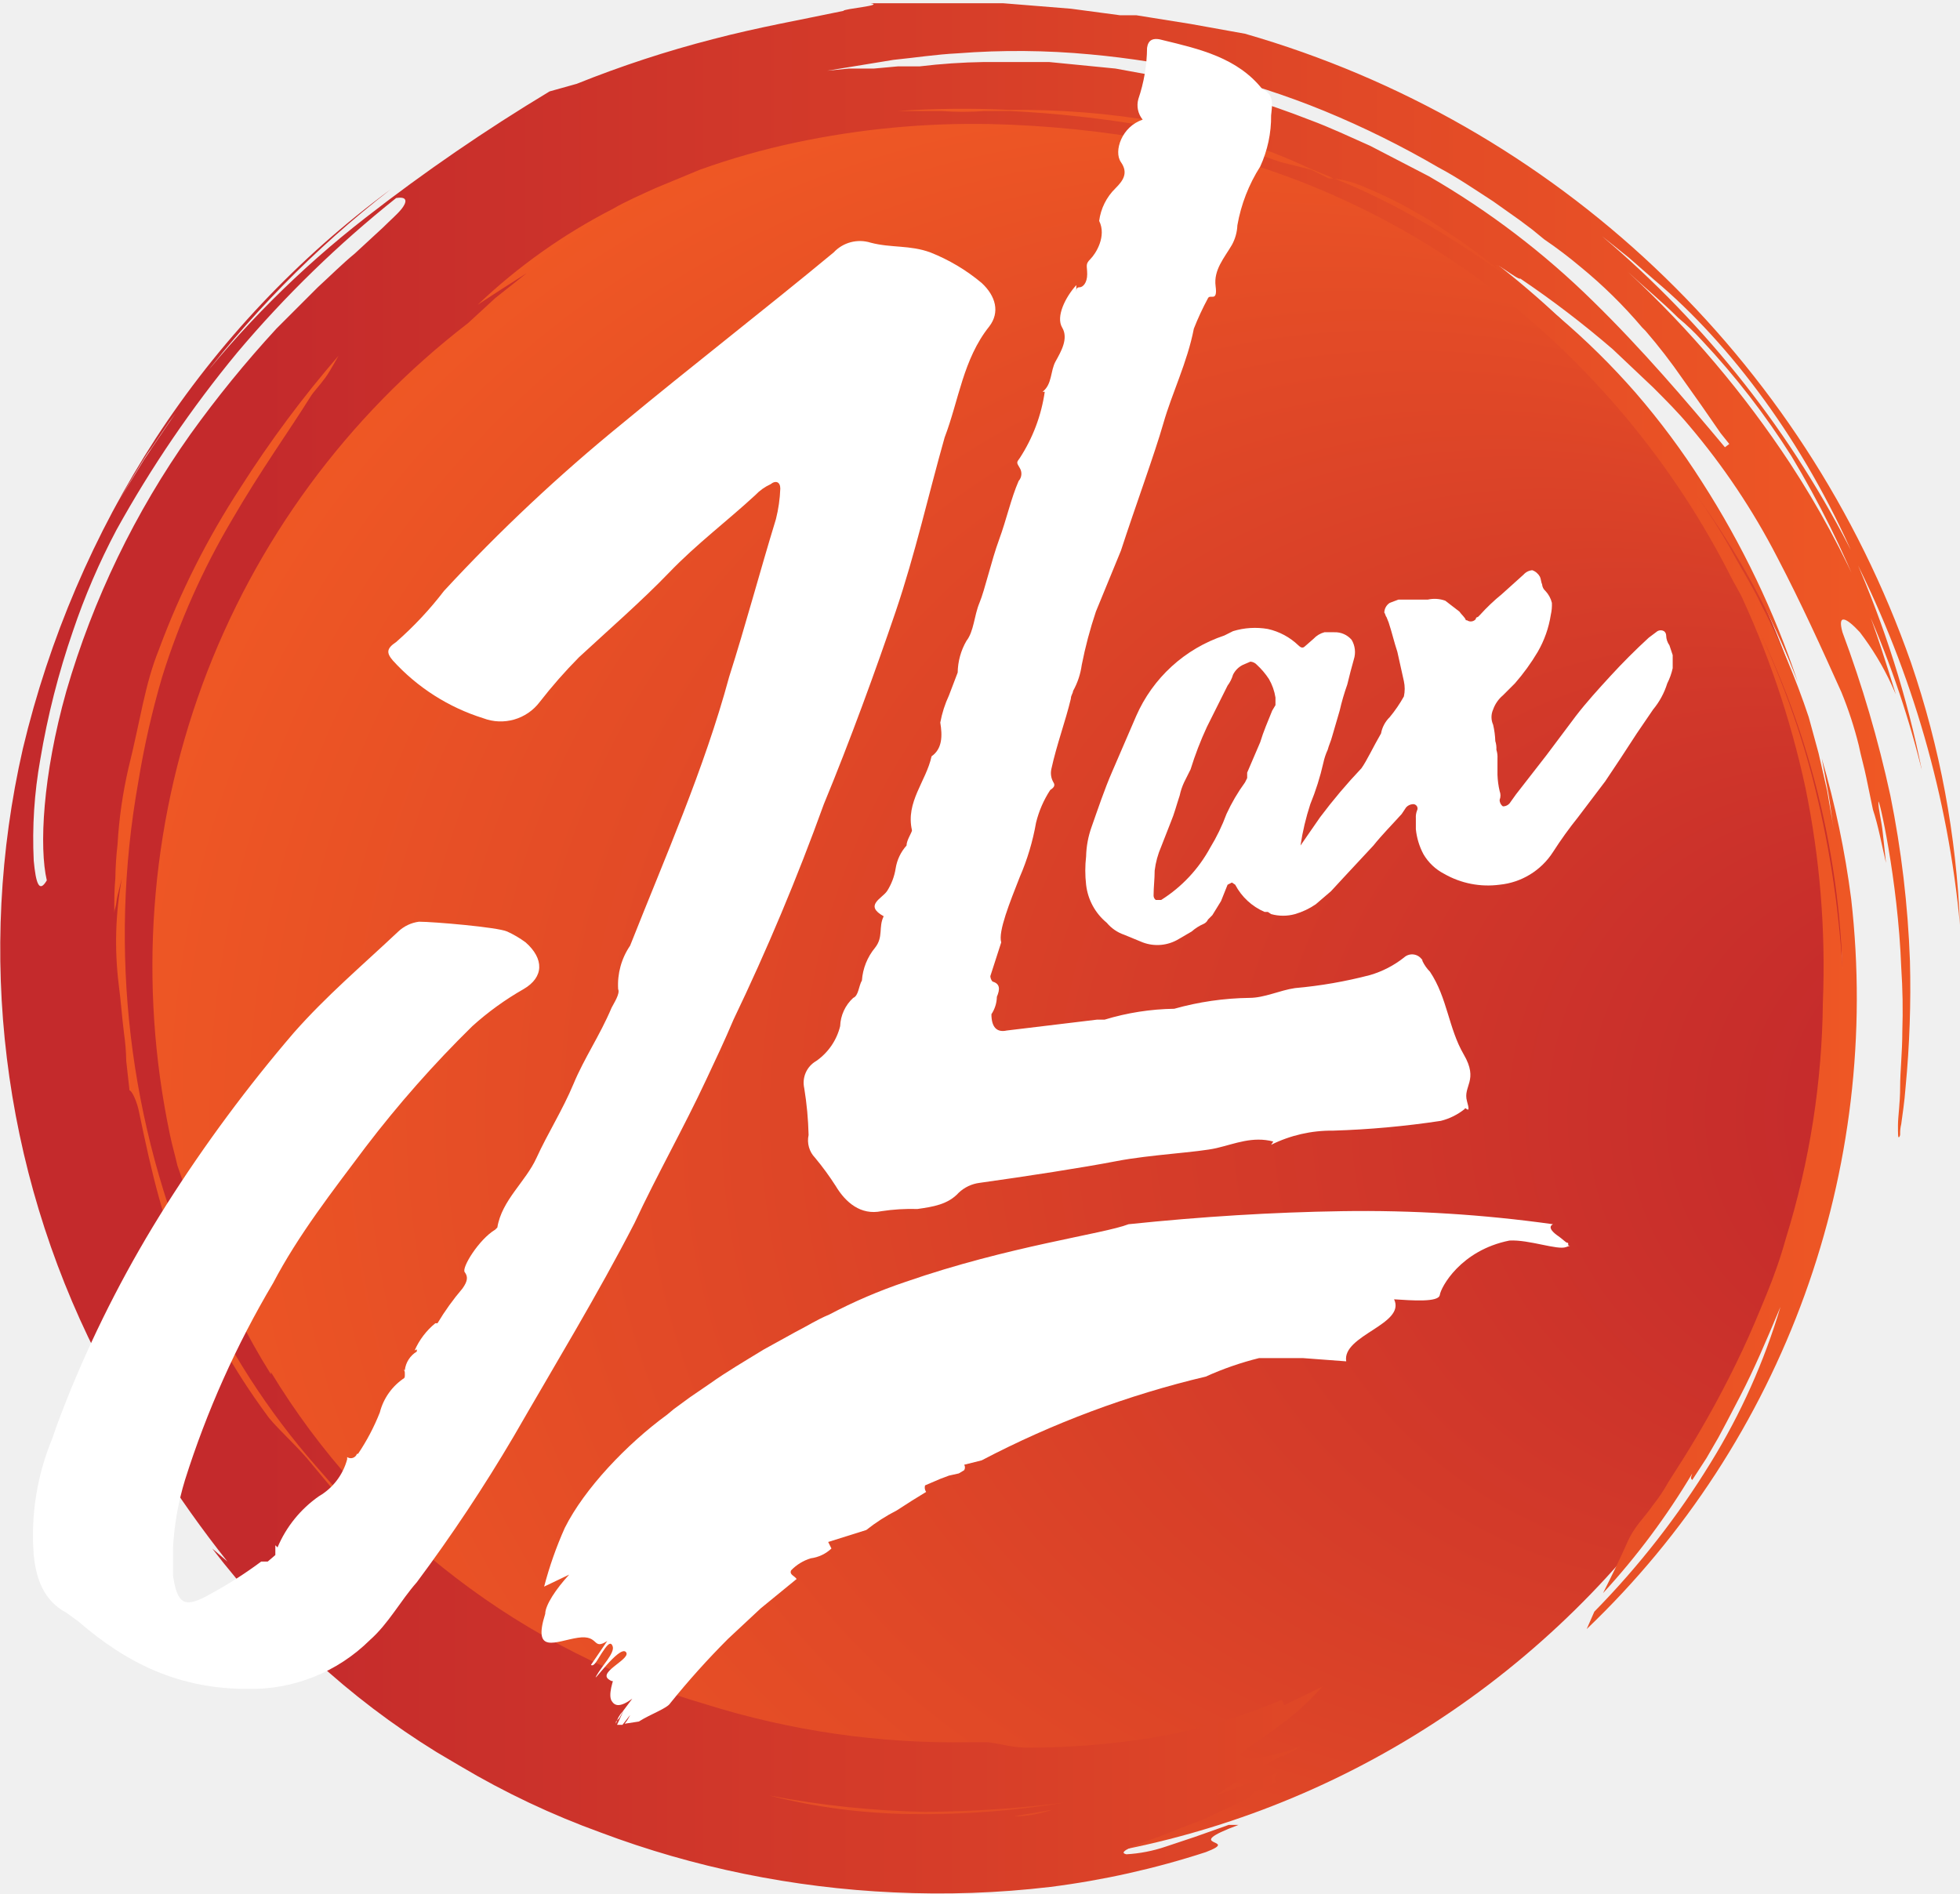
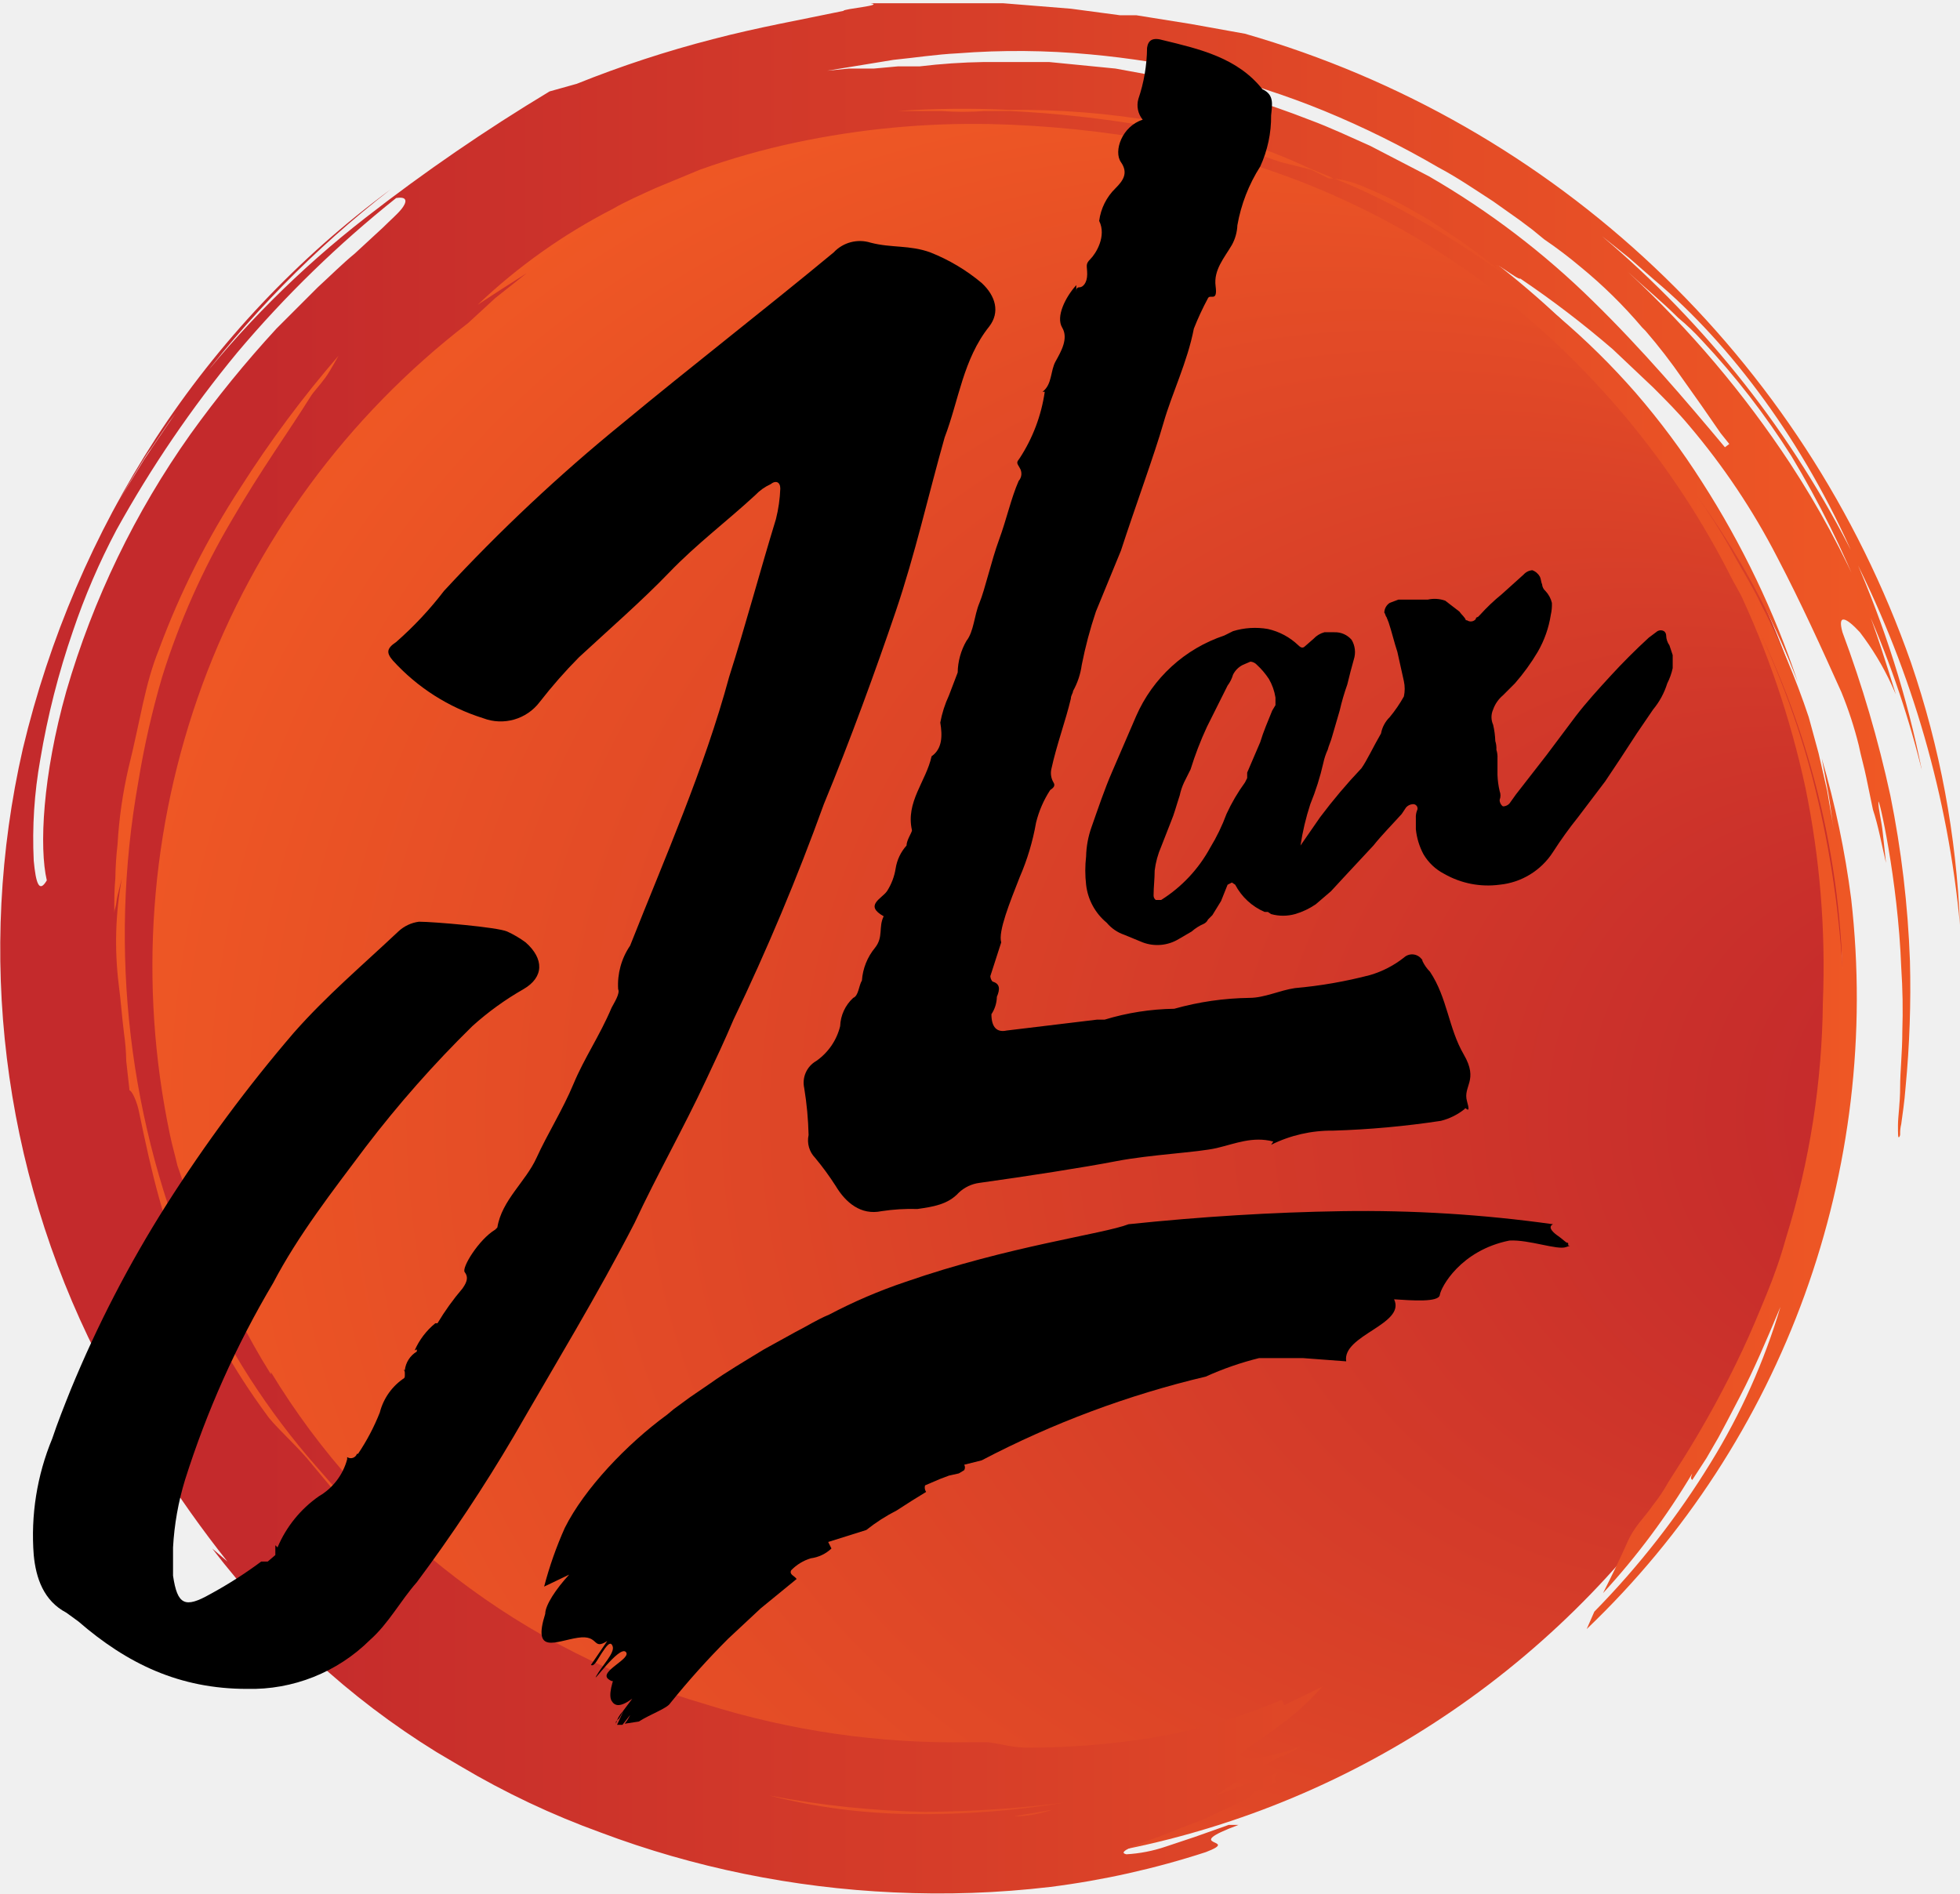
<svg xmlns="http://www.w3.org/2000/svg" xmlns:xlink="http://www.w3.org/1999/xlink" viewBox="0 0 180.1 174">
  <defs>
    <style>.c{fill:#fff}</style>
    <radialGradient id="a1" cx="102.24" cy="74.93" fx="201.503" fy="74.928" r="100.27" gradientTransform="matrix(1 0 0 -1 0 180)" gradientUnits="userSpaceOnUse">
      <stop offset=".13" stop-color="#c42a2c" />
      <stop offset="1" stop-color="#f15a24" />
    </radialGradient>
    <linearGradient id="b1" x1="2.99" y1="90.4" x2="183.05" y2="90.4" gradientTransform="matrix(1 0 0 -1 0 180)" xlink:href="#a1" />
  </defs>
  <path d="M139.4 157.4A82.3 82.3 0 1 1 155.1 42a82.4 82.4 0 0 1-15.7 115.4z" transform="translate(-2.6 -2.6)" fill="url(#a1)" />
  <path d="M171.9 91.6a77.9 77.9 0 0 0-10.1-35.7 77.4 77.4 0 0 0-22.7-27.2 72.2 72.2 0 0 0-29.9-13.1A98.7 98.7 0 0 0 93.6 14a78.6 78.6 0 0 0-17.9 1.7 67.8 67.8 0 0 0-8.8 2.5l-4.1 1.7c-1.3.6-2.7 1.2-3.9 1.9a53.3 53.3 0 0 0-12.4 8.8l2.3-1.5 2.2-1.4-2.9 2.3-2.5 2.3a74.3 74.3 0 0 0-24.4 33.2 75.2 75.2 0 0 0-3 41.3c.2 1 .5 2 .7 2.9l.9 2.6c.3.9.7 1.7 1 2.6s.3.9.5 1.4l.6 1.4a65.1 65.1 0 0 0 5.6 11.2v-.2a68.3 68.3 0 0 0 17 18.9 69.7 69.7 0 0 0 22.9 11.6 76.3 76.3 0 0 0 24.2 3.5h1.8l1.2.2a11.7 11.7 0 0 0 2.2.3 71.8 71.8 0 0 0 11.6-.9 53 53 0 0 0 12-3.5l.2.5 3.5-1.7a25.3 25.3 0 0 1-3.3 3.1l-1.9 1.4-1.6 1.1c-.8.6-1.2 1.1-.5 1.1a18.2 18.2 0 0 0 5.5-1.3l-1.8 1h-.2a52.2 52.2 0 0 0-6 3.6l5.7-2.1c-.3.4-.4.7-.1.8l-.4.3-1.6.6-.5.6-4 1.9-4.1 1.6c-2.5.9-4.1 1.5-3.2 1.7a13.6 13.6 0 0 0 3.6-.7l2.7-.9 3.1-1.1h.9c-5.6 2.1.4 1.2-3 2.5a77.6 77.6 0 0 1-14.3 3.2 87.5 87.5 0 0 1-14.4.5 88.4 88.4 0 0 1-13.7-1.7 86.5 86.5 0 0 1-13.2-3.8 75.6 75.6 0 0 1-12.9-6.1l-2.2-1.3a73.3 73.3 0 0 1-11.2-8.5 75.8 75.8 0 0 1-9.4-10.2l1.4 1.2a104.8 104.8 0 0 1-12-19 82.7 82.7 0 0 1-6.8-55.7 91.4 91.4 0 0 1 12.2-28.5A88.5 88.5 0 0 1 38.5 20 97.5 97.5 0 0 0 20 38.9l-1.8 2.4-1.7 2.5c-.6.8-1.1 1.7-1.6 2.5l-1.5 2.5 1.6-2.6.8-1.3.8-1.2 1.7-2.5 1.7-2.4a92 92 0 0 1 16.2-16.2A171.7 171.7 0 0 1 53.1 11l2.5-.7a101.3 101.3 0 0 1 12.5-4.1c4.2-1.1 8.2-1.8 12-2.6 0-.2 3.8-.5 2.5-.7h12.2l6.2.5 3 .4 1.5.2h1.5l2.5.4 2.5.4 5 .9a91.7 91.7 0 0 1 61.2 57.8 84.9 84.9 0 0 1 4.5 24.1 94.4 94.4 0 0 0-9.7-33.7c-4.6-10.6-11.4-19.7-18.3-25.5l-2.4-2.1-2.5-2A93.4 93.4 0 0 1 173 53.8a95.1 95.1 0 0 1 6.2 19.6c0-.1-.1-.3-.1-.4a91.2 91.2 0 0 0-5.3-15.2 91.5 91.5 0 0 0-6.6-13.3 70.6 70.6 0 0 0-8.2-10.6 21.3 21.3 0 0 0-2.2-2.1c-1.5-1.5-3.1-2.8-4.6-4.2a95.9 95.9 0 0 1 14.9 17.6 84.9 84.9 0 0 1 6.8 12.6c1.1 2.8 2 5.7 2.9 8.6l-.4-.9a25.5 25.5 0 0 0-2.9-4.8c-1.2-1.3-2.1-1.8-1.6 0a109.5 109.5 0 0 1 4.4 15 93.6 93.6 0 0 1 1.8 15.2 95.2 95.2 0 0 1-.4 11.6c-.1 1.4-.3 2.6-.4 3.4a3.4 3.4 0 0 0-.1.9.4.4 0 0 1-.1.3c-.1.1-.1-.3-.1-1.1s.2-2 .2-3.5.2-3.2.2-5.1a58.6 58.6 0 0 0-.1-5.9c-.3-8.1-2.1-15.9-2.1-15.2s.3 1.8.4 2.8l.3 2.8c-.4-1.7-.7-3.4-1.2-4.9l-.6-2.9c-.2-1-.5-2-.7-3a35.3 35.3 0 0 0-1.6-4.9c-1.8-4-3.7-8.2-5.9-12.4a63.9 63.9 0 0 0-8.1-12.1c-1-1.2-2.1-2.3-3.3-3.5l-3.7-3.5a90.8 90.8 0 0 0-8.5-6.5c-.1.1-.8-.4-1.4-.8s-1.1-.7-.8-.2c-1.3-1-2.7-2.1-4.1-3l-2.1-1.4-2.1-1.2a41.1 41.1 0 0 0-3.8-1.8 9.8 9.8 0 0 0-2.9-.8l-.4-.2-1.7-.7a52.3 52.3 0 0 0-13.9-4.3 75.3 75.3 0 0 0-13.7-1.1 88.7 88.7 0 0 0-10.3.1h4a26.6 26.6 0 0 0 4 0h2.3a105 105 0 0 1 12.7 1.4 88.1 88.1 0 0 1 12.2 3.3l2.8.7 1.6.8h.5c7.6 3 15.2 8.2 20.6 12.7a67 67 0 0 1 7.1 7 69.7 69.7 0 0 1 6.1 8.2 81.8 81.8 0 0 1 8.8 18.4 73.9 73.9 0 0 0-9.4-17.3 52.9 52.9 0 0 1 3.2 5c.9 1.7 2 3.4 2.8 5.1a72 72 0 0 1 4.4 10.4l.9 3.3.8 3.5.6 3.5c-.2-1.1-.3-2.2-.5-3.3l-.6-3.2a84.6 84.6 0 0 1 2.7 12.9 80.2 80.2 0 0 1-24.3 67.1l.7-1.6a76.8 76.8 0 0 0 10.7-13.7 59.5 59.5 0 0 0 6.4-14.3c-1.3 3.1-2.4 5.7-3.7 8.2s-1.3 2.5-2 3.8l-1.1 1.9-1.3 2c-.1-.1-.2-.1 0-.6a66.7 66.7 0 0 1-8.2 11c.7-1.4 1.5-3 2.2-4.6s1.5-2.2 2.4-3.5a15.3 15.3 0 0 0 1.4-2.1l1.4-2.2a94.9 94.9 0 0 0 5.4-9.9c.8-1.7 1.5-3.4 2.2-5.1s1.3-3.4 1.8-5.2a75.7 75.7 0 0 0 3.4-21.7 81.5 81.5 0 0 0-1.6-19.7 84.1 84.1 0 0 0-6.3-18.5 79.8 79.8 0 0 1 6.9 17.4 92.7 92.7 0 0 1 2.8 17.7zm-72.6 77.3l-1.7.3-1.8.3h.5a11.1 11.1 0 0 0 3-.6zm-26-1.3a55.2 55.2 0 0 0 12.9 1.7 79.4 79.4 0 0 0 14.5-1.1h.1a108.1 108.1 0 0 1-13.2.9 84.5 84.5 0 0 1-14.3-1.5zm-25.8-15.1zM33.7 35.3a102.9 102.9 0 0 0-9 12.1 74.3 74.3 0 0 0-7.5 14.9c-1.3 3.2-1.7 6.5-2.8 10.9a41.9 41.9 0 0 0-1 7 30.3 30.3 0 0 0-.2 3.1c-.1 1-.1 2.1-.1 3.2a1.8 1.8 0 0 1 .1-.5c.1-.3.1-.7.2-1.1l.4-1.6a32.2 32.2 0 0 0-.3 9.7c.2 1.5.3 3 .5 4.6a19.5 19.5 0 0 1 .2 2.5l.3 2.7c.2 0 .7 1 .9 2.1 1.1 5.3 2.3 10.6 4.3 14.5a60.8 60.8 0 0 0 7.4 13.2c.6.9 2.3 2.4 3.7 4l2.5 3 2.7 2.9c0-.1-.1-.2-.1-.3l-2.1-2.4-2.1-2.4a68.4 68.4 0 0 1-11-17.1 79.7 79.7 0 0 1-5.4-45.8 80.1 80.1 0 0 1 2.2-9.7 68.2 68.2 0 0 1 6.4-14.4c2.6-4.5 5.4-8.4 7.2-11.3.3-.5.9-1.1 1.4-1.8s.9-1.5 1.2-2zM39 20.8A102.9 102.9 0 0 0 24.4 35a107 107 0 0 0-11.1 16.3 62.5 62.5 0 0 0-4 9.3 73 73 0 0 0-3 11.8 41.3 41.3 0 0 0-.6 9.3c.2 2.1.5 3 1.2 1.8-.7-3-.4-9.6 1.8-17.4a78.9 78.9 0 0 1 11.4-23.6 103.2 103.2 0 0 1 7.9-9.7l3.8-3.8c1.2-1.1 2.3-2.2 3.4-3.1l2.6-2.4c.7-.7 1.3-1.2 1.7-1.7s.7-1.2-.5-1zm100.5-4.5a125 125 0 0 0-15.1-7.5 106.1 106.1 0 0 1 15.1 7.5zM87.1 8.7a56.5 56.5 0 0 1 5.9-.4h6l6.1.6 6 1.1a80.4 80.4 0 0 1 11.8 3.6c1.9.7 3.8 1.6 5.6 2.4l5.4 2.8A74.9 74.9 0 0 1 149 30.3c4.5 4.4 8.5 9.1 12.1 13.4l.4-.3-.4-.5-.4-.5-1.8-2.6-1.7-2.4a51.2 51.2 0 0 0-3.4-4.4l.5.5-.8-.8a43.4 43.4 0 0 0-5.7-5.6 40.8 40.8 0 0 0-3.3-2.5l-1.1-.9-1.2-.9-2.4-1.7c-1.7-1.1-3.3-2.2-5-3.1a85.3 85.3 0 0 0-10.5-5.2 75.4 75.4 0 0 0-10.8-3.5 81.9 81.9 0 0 0-10.7-1.7 71.3 71.3 0 0 0-12.2-.1c-2 .1-3.9.4-5.9.6l-6.1 1 2-.2h2.3l2.2-.2z" transform="translate(-2.6 -2.6)" fill="url(#b1)" />
-   <path class="c" d="M38.1 124.1a6.7 6.7 0 0 1 1.9-2.5h.2a23.5 23.5 0 0 1 2.3-3.2c.5-.7.5-1.1.2-1.5s1.3-3 2.8-3.9l.2-.2c.4-2.5 2.6-4.2 3.6-6.4s2.4-4.4 3.4-6.8 2.4-4.4 3.5-7c.2-.4.8-1.3.6-1.7a6.4 6.4 0 0 1 1.1-4c3.2-8.1 6.8-16.2 9.1-24.7 1.5-4.7 2.8-9.6 4.3-14.5a13.5 13.5 0 0 0 .4-2.8c0-.6-.4-.8-.9-.4a4.5 4.5 0 0 0-1.4 1c-2.6 2.4-5.4 4.5-7.9 7.1s-5.6 5.3-8.3 7.8a45.9 45.9 0 0 0-3.6 4.1 4.5 4.5 0 0 1-5.2 1.5 18.8 18.8 0 0 1-8.3-5.3c-.6-.7-.6-1.1.3-1.7a32.7 32.7 0 0 0 4.4-4.7 159 159 0 0 1 16.4-15.4c6.4-5.3 13-10.4 19.4-15.7a3.3 3.3 0 0 1 3.4-.9c1.9.5 3.6.2 5.5.9a17.2 17.2 0 0 1 4.7 2.8c1.3 1.2 1.7 2.7.7 4-2.4 3-2.8 6.8-4.1 10.2-1.5 5.3-2.7 10.7-4.5 16s-4.2 11.9-6.6 17.7a212.7 212.7 0 0 1-8.3 19.8c-.8 1.9-1.7 3.8-2.5 5.5-2.1 4.5-4.5 8.7-6.6 13.2-3.4 6.6-7.3 13-11.1 19.6a148.2 148.2 0 0 1-8.9 13.4c-1.5 1.7-2.6 3.8-4.3 5.3a15.5 15.5 0 0 1-11.3 4.5c-6.2 0-11-2.3-15.5-6.2l-1.1-.8c-2.1-1.1-2.8-3.2-3-5.3a23.2 23.2 0 0 1 1.7-10.7c.5-1.5 1.1-3 1.7-4.5a109.5 109.5 0 0 1 8.8-17A137.2 137.2 0 0 1 27 94.9c3-3.4 6.2-6.1 9.6-9.3a3.4 3.4 0 0 1 1.9-.9c1.3 0 7.2.5 8.1.9a9.5 9.5 0 0 1 1.7 1c1.7 1.5 1.7 3.2-.2 4.3a26.9 26.9 0 0 0-4.7 3.4 103.7 103.7 0 0 0-9.8 11.1c-3 4-6.2 8.1-8.5 12.5A86.4 86.4 0 0 0 17 136a26 26 0 0 0-1.1 6.2v2.6c.4 2.7 1.1 3 3.4 1.7a39.2 39.2 0 0 0 4.7-3h.6l.7-.6v-.9l.2.2a10.9 10.9 0 0 1 3.8-4.7 5.6 5.6 0 0 0 2.6-3.4v-.2a.6.6 0 0 0 .9-.3h.1a19.8 19.8 0 0 0 2-3.8 5.4 5.4 0 0 1 2.3-3.2H37c.2 0 .2 0 .2-.3s0-.4-.2-.4h.2a2.3 2.3 0 0 1 1.1-1.7v-.2zM91 89.7a.8.8 0 0 0 .2.5c.7.2.7.7.4 1.4a3 3 0 0 1-.5 1.6c0 1.2.5 1.7 1.4 1.5l8.3-1h.7a23.1 23.1 0 0 1 6.4-1 26.8 26.8 0 0 1 6.9-1c1.4 0 2.8-.7 4.2-.9a41.6 41.6 0 0 0 6.9-1.2A9.2 9.2 0 0 0 129 88a1.1 1.1 0 0 1 1.6.1c.1.1.1.1.1.2a3.6 3.6 0 0 0 .7 1c1.6 2.4 1.7 5.2 3.1 7.6s-.1 2.9.3 4.3-.2.4-.2.7a5.7 5.7 0 0 1-2.2 1.1 82.8 82.8 0 0 1-9.9.9 12.5 12.5 0 0 0-5.7 1.3l.2-.3c-1.9-.5-3.5.2-5.2.6s-6.1.6-9.2 1.2-8.3 1.4-12.6 2a3.4 3.4 0 0 0-1.9.9c-1 1.1-2.4 1.3-3.8 1.5a18.3 18.3 0 0 0-3.3.2c-1.9.4-3.3-.8-4.2-2.3a25.5 25.5 0 0 0-1.9-2.6 2.3 2.3 0 0 1-.6-2.1 31.3 31.3 0 0 0-.4-4.3 2.3 2.3 0 0 1 1.1-2.5 5.5 5.5 0 0 0 2.2-3.2 3.7 3.7 0 0 1 1.2-2.6c.5-.2.5-1.1.8-1.6a5.3 5.3 0 0 1 1.2-3c.8-1 .3-1.9.8-2.9-1.8-1-.2-1.6.3-2.3a5.4 5.4 0 0 0 .8-2.1 4.1 4.1 0 0 1 1-2.1c0-.5.5-1.2.5-1.4-.6-2.6 1.3-4.5 1.8-6.8 1-.7 1-1.9.8-3.1a10.4 10.4 0 0 1 .8-2.5l.8-2.1a6 6 0 0 1 .8-2.9c.7-.9.7-2.3 1.2-3.5s1.1-3.9 1.8-5.8 1.1-3.8 1.8-5.4a1 1 0 0 0 .1-1.2c-.3-.5-.3-.5 0-.9A15.1 15.1 0 0 0 96 36h-.2c.9-.7.7-1.9 1.2-2.8s1.2-2.1.6-3.1.3-2.8 1.3-3.9v.7c0-.3 0-.5.3-.5s.7-.4.7-1.2-.2-.9.3-1.4 1.5-2.1.8-3.5a5.1 5.1 0 0 1 1.5-3c.7-.7 1.2-1.4.5-2.4s.1-3.3 2-3.9a2.1 2.1 0 0 1-.4-1.9 15 15 0 0 0 .8-4.7c.1-.7.5-1 1.5-.7 3.3.8 6.8 1.6 9.1 4.5 1.1.5.9 1.4.8 2.4a11 11 0 0 1-1 4.7 14.8 14.8 0 0 0-2.1 5.4 4.1 4.1 0 0 1-.5 1.8c-.7 1.2-1.7 2.3-1.5 3.8s-.5.7-.7 1.1a26.1 26.1 0 0 0-1.3 2.8c-.6 3.1-2 5.9-2.8 8.7s-2.6 7.7-3.9 11.7l-2.3 5.6a39.2 39.2 0 0 0-1.3 4.9 6.8 6.8 0 0 1-.8 2.4c0 .2-.2.4-.2.7-.5 2.1-1.3 4.2-1.8 6.5a1.7 1.7 0 0 0 .2 1.2c.2.3 0 .5-.3.7a9.7 9.7 0 0 0-1.3 3 22.1 22.1 0 0 1-1.5 5c-.9 2.3-2 5-1.7 6m2.2-41.4z" />
-   <path class="c" d="M153.7 60.2l-.3-.9a1.6 1.6 0 0 1-.3-.9.5.5 0 0 0-.2-.4.6.6 0 0 0-.6 0l-.8.6c-1.2 1.1-2.4 2.3-3.5 3.5s-2.2 2.4-3.2 3.7l-2.7 3.6-2.8 3.6-.5.7a.8.8 0 0 1-.7.4.7.7 0 0 1-.3-.6 1.1 1.1 0 0 0 0-.8 7.7 7.7 0 0 1-.2-1.5v-1.5a2.2 2.2 0 0 0-.1-.8 2.2 2.2 0 0 0-.1-.8 7.7 7.7 0 0 0-.2-1.5 1.7 1.7 0 0 1 0-1.4 3 3 0 0 1 .9-1.3l1.1-1.1a19.4 19.4 0 0 0 2.1-2.9 9.8 9.8 0 0 0 1.2-3.4 4.1 4.1 0 0 0 .1-1.1 2.4 2.4 0 0 0-.6-1.1.9.9 0 0 1-.3-.6c-.1-.2-.1-.5-.2-.7a1.3 1.3 0 0 0-.7-.6 1.2 1.2 0 0 0-.8.4l-2 1.8a18 18 0 0 0-2 1.9l-.2.2a.2.2 0 0 0-.2.2.6.6 0 0 1-.8.1h-.1c-.1-.3-.4-.5-.6-.8l-1.3-1a2.9 2.9 0 0 0-1.6-.1h-2.7l-.8.3a1.1 1.1 0 0 0-.5.9c.1.1.1.3.2.4l.2.5c.3.9.5 1.8.8 2.7l.6 2.7a3.3 3.3 0 0 1 0 1.4 12.7 12.7 0 0 1-1.3 1.9 2.8 2.8 0 0 0-.8 1.5c-.7 1.2-1.3 2.5-1.8 3.2a51.3 51.3 0 0 0-3.8 4.5l-1.8 2.6a23.4 23.4 0 0 1 .9-3.8 24 24 0 0 0 1.2-3.8 5.6 5.6 0 0 1 .4-1.2c.1-.4.3-.8.4-1.2l.7-2.4a21.7 21.7 0 0 1 .7-2.4l.3-1.2.3-1.1a2.2 2.2 0 0 0-.2-1.8 2 2 0 0 0-1.6-.7h-.9a2.1 2.1 0 0 0-1 .6l-.8.7c-.2.2-.4.1-.6-.1a5.9 5.9 0 0 0-2.8-1.5 6.9 6.9 0 0 0-3.2.2l-.4.2-.4.2a13.5 13.5 0 0 0-8.1 7.4l-2.2 5.1c-.7 1.6-1.3 3.4-1.9 5.1a8.6 8.6 0 0 0-.5 2.7 11.3 11.3 0 0 0 0 2.6 5.3 5.3 0 0 0 1.9 3.5 3.6 3.6 0 0 0 1.6 1.1l1.7.7a3.8 3.8 0 0 0 3.3-.3l1.2-.7a4.1 4.1 0 0 1 1.1-.7.8.8 0 0 0 .4-.4l.4-.4.8-1.3.6-1.5.4-.2.3.2a5.5 5.5 0 0 0 2.7 2.5h.3l.3.2a4.1 4.1 0 0 0 2.2 0 6.6 6.6 0 0 0 1.9-.9l1.4-1.2 1.2-1.3 2.7-2.9c.8-1 1.7-1.9 2.6-2.9l.4-.6a.9.9 0 0 1 .6-.3.4.4 0 0 1 .4.6 1.7 1.7 0 0 0-.1.7v1a6.2 6.2 0 0 0 .7 2.3 4.7 4.7 0 0 0 1.9 1.8 8.1 8.1 0 0 0 5.1 1 6.6 6.6 0 0 0 4.9-3 37.1 37.1 0 0 1 2.3-3.2l2.5-3.3 1.4-2.1 1.5-2.3 1.5-2.2a7 7 0 0 0 1.3-2.4 5.8 5.8 0 0 0 .5-1.4zm-37.9 8l-1.2 2.8v.5l-.2.4a16.9 16.9 0 0 0-1.7 2.9 17.7 17.7 0 0 1-1.5 3.1 13 13 0 0 1-4.5 4.8h-.5a.5.5 0 0 1-.2-.4c0-.8.1-1.5.1-2.3a7.9 7.9 0 0 1 .6-2.2l.9-2.3c.3-.7.5-1.5.8-2.4a5.6 5.6 0 0 1 .4-1.2l.6-1.2a31.2 31.2 0 0 1 1.5-3.9l1.9-3.8a3.1 3.1 0 0 0 .5-1 2 2 0 0 1 .9-.9l.7-.3a.9.9 0 0 1 .6.3 6.9 6.9 0 0 1 1.1 1.3 4.9 4.9 0 0 1 .6 1.7v.7l-.3.5c-.4 1-.8 1.9-1.1 2.9zM73.2 145.1c-.2-.3-.7-.4-.5-.8a4.2 4.2 0 0 1 1.8-1.1 3.4 3.4 0 0 0 1.9-.9l-.3-.6 3.5-1.1a16.7 16.7 0 0 1 2.8-1.8l1.4-.9 1.3-.8a.7.7 0 0 1-.1-.6l1.4-.6.8-.3.9-.2.5-.3a.5.5 0 0 0 0-.5l1.6-.4a88.1 88.1 0 0 1 20.6-7.7 28.4 28.4 0 0 1 4.9-1.7h4l4 .3c-.4-2.4 5.5-3.4 4.4-5.7 1.6.1 4.1.3 4.2-.4s1.9-4.1 6.4-5c1.8-.1 4.4.9 5.2.6s.2 0 .2-.2 0-.2-.1-.2-.5-.4-.8-.6-1.1-.8-.5-1.1a125.6 125.6 0 0 0-19.4-1.2c-6.4.1-12.9.5-19.6 1.2-2.3.9-11 2-20.5 5.3a47.6 47.6 0 0 0-7 3c-1.2.5-2.1 1.1-3.1 1.6l-2.9 1.6c-1.8 1.1-3.5 2.1-4.9 3.1l-1.9 1.3-1.5 1.1-.6.5c-3.7 2.7-7.6 6.8-9.4 10.4a34.6 34.6 0 0 0-1.9 5.4l2.3-1.1c-1.2 1.3-2.2 2.8-2.2 3.6-1.2 3.8 1 2.5 3 2.2s1.3 1.2 2.7.3l-1.5 2.2c.3.2.6-.5 1-1.1s.8-1.2 1-.6-1 1.8-1.5 2.7 2.1-2.8 2.7-2.2-2.5 1.8-1.6 2.5.7-.7.9-1.1c-.6 1.4-.9 2.6-.6 3.1s.8.6 1.9-.2l-.9 1.2a2.4 2.4 0 0 0-.6 1.1v-.2l.3-.3.4-.7-.6 1.3h.5l.7-.9a3.5 3.5 0 0 1-.5.8l1.3-.2c1.1-.7 2.6-1.2 2.9-1.7a74.3 74.3 0 0 1 5.3-5.9l3-2.8z" />
+   <path class="jlax" d="M38.1 124.1a6.7 6.7 0 0 1 1.9-2.5h.2a23.5 23.5 0 0 1 2.3-3.2c.5-.7.5-1.1.2-1.5s1.3-3 2.8-3.9l.2-.2c.4-2.5 2.6-4.2 3.6-6.4s2.4-4.4 3.4-6.8 2.4-4.4 3.5-7c.2-.4.8-1.3.6-1.7a6.4 6.4 0 0 1 1.1-4c3.2-8.1 6.8-16.2 9.1-24.7 1.5-4.7 2.8-9.6 4.3-14.5a13.5 13.5 0 0 0 .4-2.8c0-.6-.4-.8-.9-.4a4.5 4.5 0 0 0-1.4 1c-2.6 2.4-5.4 4.5-7.9 7.1s-5.6 5.3-8.3 7.8a45.9 45.9 0 0 0-3.6 4.1 4.5 4.5 0 0 1-5.2 1.5 18.8 18.8 0 0 1-8.3-5.3c-.6-.7-.6-1.1.3-1.7a32.7 32.7 0 0 0 4.4-4.7 159 159 0 0 1 16.4-15.4c6.4-5.3 13-10.4 19.4-15.7a3.3 3.3 0 0 1 3.4-.9c1.9.5 3.6.2 5.5.9a17.2 17.2 0 0 1 4.7 2.8c1.3 1.2 1.7 2.7.7 4-2.4 3-2.8 6.8-4.1 10.2-1.5 5.3-2.7 10.7-4.5 16s-4.2 11.9-6.6 17.7a212.7 212.7 0 0 1-8.3 19.8c-.8 1.9-1.7 3.8-2.5 5.5-2.1 4.5-4.5 8.7-6.6 13.2-3.4 6.6-7.3 13-11.1 19.6a148.2 148.2 0 0 1-8.9 13.4c-1.5 1.7-2.6 3.8-4.3 5.3a15.5 15.5 0 0 1-11.3 4.5c-6.2 0-11-2.3-15.5-6.2l-1.1-.8c-2.1-1.1-2.8-3.2-3-5.3a23.2 23.2 0 0 1 1.7-10.7c.5-1.5 1.1-3 1.7-4.5a109.5 109.5 0 0 1 8.8-17A137.2 137.2 0 0 1 27 94.9c3-3.4 6.2-6.1 9.6-9.3a3.4 3.4 0 0 1 1.9-.9c1.3 0 7.2.5 8.1.9a9.5 9.5 0 0 1 1.7 1c1.7 1.5 1.7 3.2-.2 4.3a26.9 26.9 0 0 0-4.7 3.4 103.7 103.7 0 0 0-9.8 11.1c-3 4-6.2 8.1-8.5 12.5A86.4 86.4 0 0 0 17 136a26 26 0 0 0-1.1 6.2v2.6c.4 2.7 1.1 3 3.4 1.7a39.2 39.2 0 0 0 4.7-3h.6l.7-.6v-.9l.2.2a10.9 10.9 0 0 1 3.8-4.7 5.6 5.6 0 0 0 2.6-3.4v-.2a.6.6 0 0 0 .9-.3h.1a19.8 19.8 0 0 0 2-3.8 5.4 5.4 0 0 1 2.3-3.2H37c.2 0 .2 0 .2-.3s0-.4-.2-.4h.2a2.3 2.3 0 0 1 1.1-1.7v-.2zM91 89.7a.8.8 0 0 0 .2.5c.7.2.7.7.4 1.4a3 3 0 0 1-.5 1.6c0 1.2.5 1.7 1.4 1.5l8.3-1h.7a23.1 23.1 0 0 1 6.4-1 26.8 26.8 0 0 1 6.9-1c1.4 0 2.8-.7 4.2-.9a41.6 41.6 0 0 0 6.9-1.2A9.2 9.2 0 0 0 129 88a1.1 1.1 0 0 1 1.6.1c.1.1.1.1.1.2a3.6 3.6 0 0 0 .7 1c1.6 2.4 1.7 5.2 3.1 7.6s-.1 2.9.3 4.3-.2.4-.2.7a5.7 5.7 0 0 1-2.2 1.1 82.8 82.8 0 0 1-9.9.9 12.5 12.5 0 0 0-5.7 1.3l.2-.3c-1.9-.5-3.5.2-5.2.6s-6.1.6-9.2 1.2-8.3 1.4-12.6 2a3.4 3.4 0 0 0-1.9.9c-1 1.1-2.4 1.3-3.8 1.5a18.3 18.3 0 0 0-3.3.2c-1.9.4-3.3-.8-4.2-2.3a25.5 25.5 0 0 0-1.9-2.6 2.3 2.3 0 0 1-.6-2.1 31.3 31.3 0 0 0-.4-4.3 2.3 2.3 0 0 1 1.1-2.5 5.5 5.5 0 0 0 2.2-3.2 3.7 3.7 0 0 1 1.2-2.6c.5-.2.5-1.1.8-1.6a5.3 5.3 0 0 1 1.2-3c.8-1 .3-1.9.8-2.9-1.8-1-.2-1.6.3-2.3a5.4 5.4 0 0 0 .8-2.1 4.1 4.1 0 0 1 1-2.1c0-.5.5-1.2.5-1.4-.6-2.6 1.3-4.5 1.8-6.8 1-.7 1-1.9.8-3.1a10.4 10.4 0 0 1 .8-2.5l.8-2.1a6 6 0 0 1 .8-2.9c.7-.9.7-2.3 1.2-3.5s1.1-3.9 1.8-5.8 1.1-3.8 1.8-5.4a1 1 0 0 0 .1-1.2c-.3-.5-.3-.5 0-.9A15.1 15.1 0 0 0 96 36h-.2c.9-.7.7-1.9 1.2-2.8s1.2-2.1.6-3.1.3-2.8 1.3-3.9v.7c0-.3 0-.5.3-.5s.7-.4.7-1.2-.2-.9.3-1.4 1.5-2.1.8-3.5a5.1 5.1 0 0 1 1.5-3c.7-.7 1.2-1.4.5-2.4s.1-3.3 2-3.9a2.1 2.1 0 0 1-.4-1.9 15 15 0 0 0 .8-4.7c.1-.7.5-1 1.5-.7 3.3.8 6.8 1.6 9.1 4.5 1.1.5.9 1.4.8 2.4a11 11 0 0 1-1 4.7 14.8 14.8 0 0 0-2.1 5.4 4.1 4.1 0 0 1-.5 1.8c-.7 1.2-1.7 2.3-1.5 3.8s-.5.7-.7 1.1a26.1 26.1 0 0 0-1.3 2.8c-.6 3.1-2 5.9-2.8 8.7s-2.6 7.7-3.9 11.7l-2.3 5.6a39.2 39.2 0 0 0-1.3 4.9 6.8 6.8 0 0 1-.8 2.4c0 .2-.2.4-.2.7-.5 2.1-1.3 4.2-1.8 6.5a1.7 1.7 0 0 0 .2 1.2c.2.3 0 .5-.3.7a9.7 9.7 0 0 0-1.3 3 22.1 22.1 0 0 1-1.5 5c-.9 2.3-2 5-1.7 6m2.2-41.4z" />
+   <path class="jlax" d="M153.7 60.2l-.3-.9a1.6 1.6 0 0 1-.3-.9.5.5 0 0 0-.2-.4.6.6 0 0 0-.6 0l-.8.6c-1.2 1.1-2.4 2.3-3.5 3.5s-2.2 2.4-3.2 3.7l-2.7 3.6-2.8 3.6-.5.7a.8.8 0 0 1-.7.4.7.7 0 0 1-.3-.6 1.1 1.1 0 0 0 0-.8 7.7 7.7 0 0 1-.2-1.5v-1.5a2.2 2.2 0 0 0-.1-.8 2.2 2.2 0 0 0-.1-.8 7.7 7.7 0 0 0-.2-1.5 1.7 1.7 0 0 1 0-1.4 3 3 0 0 1 .9-1.3l1.1-1.1a19.4 19.4 0 0 0 2.1-2.9 9.8 9.8 0 0 0 1.2-3.4 4.1 4.1 0 0 0 .1-1.1 2.4 2.4 0 0 0-.6-1.1.9.9 0 0 1-.3-.6c-.1-.2-.1-.5-.2-.7a1.3 1.3 0 0 0-.7-.6 1.2 1.2 0 0 0-.8.4l-2 1.8a18 18 0 0 0-2 1.9l-.2.2a.2.2 0 0 0-.2.2.6.6 0 0 1-.8.1h-.1c-.1-.3-.4-.5-.6-.8l-1.3-1a2.9 2.9 0 0 0-1.6-.1h-2.7l-.8.3a1.1 1.1 0 0 0-.5.9c.1.1.1.3.2.4l.2.5c.3.9.5 1.8.8 2.7l.6 2.7a3.3 3.3 0 0 1 0 1.4 12.7 12.7 0 0 1-1.3 1.9 2.8 2.8 0 0 0-.8 1.5c-.7 1.2-1.3 2.5-1.8 3.2a51.3 51.3 0 0 0-3.8 4.5l-1.8 2.6a23.4 23.4 0 0 1 .9-3.8 24 24 0 0 0 1.2-3.8 5.6 5.6 0 0 1 .4-1.2c.1-.4.3-.8.4-1.2l.7-2.4a21.7 21.7 0 0 1 .7-2.4l.3-1.2.3-1.1a2.2 2.2 0 0 0-.2-1.8 2 2 0 0 0-1.6-.7h-.9a2.1 2.1 0 0 0-1 .6l-.8.7c-.2.2-.4.1-.6-.1a5.9 5.9 0 0 0-2.8-1.5 6.9 6.9 0 0 0-3.2.2l-.4.2-.4.2a13.5 13.5 0 0 0-8.1 7.4l-2.2 5.1c-.7 1.6-1.3 3.4-1.9 5.1a8.6 8.6 0 0 0-.5 2.7 11.3 11.3 0 0 0 0 2.6 5.3 5.3 0 0 0 1.9 3.5 3.6 3.6 0 0 0 1.6 1.1l1.7.7a3.8 3.8 0 0 0 3.3-.3l1.2-.7a4.1 4.1 0 0 1 1.1-.7.8.8 0 0 0 .4-.4l.4-.4.8-1.3.6-1.5.4-.2.3.2a5.5 5.5 0 0 0 2.7 2.5h.3l.3.2a4.1 4.1 0 0 0 2.2 0 6.6 6.6 0 0 0 1.9-.9l1.4-1.2 1.2-1.3 2.7-2.9c.8-1 1.7-1.9 2.6-2.9l.4-.6a.9.9 0 0 1 .6-.3.4.4 0 0 1 .4.6 1.7 1.7 0 0 0-.1.7v1a6.2 6.2 0 0 0 .7 2.3 4.7 4.7 0 0 0 1.9 1.8 8.1 8.1 0 0 0 5.1 1 6.6 6.6 0 0 0 4.9-3 37.1 37.1 0 0 1 2.3-3.2l2.5-3.3 1.4-2.1 1.5-2.3 1.5-2.2a7 7 0 0 0 1.3-2.4 5.8 5.8 0 0 0 .5-1.4zm-37.9 8l-1.2 2.8v.5l-.2.4a16.9 16.9 0 0 0-1.7 2.9 17.7 17.7 0 0 1-1.5 3.1 13 13 0 0 1-4.5 4.8h-.5a.5.5 0 0 1-.2-.4c0-.8.1-1.5.1-2.3a7.9 7.9 0 0 1 .6-2.2l.9-2.3c.3-.7.5-1.5.8-2.4a5.6 5.6 0 0 1 .4-1.2l.6-1.2a31.2 31.2 0 0 1 1.5-3.9l1.9-3.8a3.1 3.1 0 0 0 .5-1 2 2 0 0 1 .9-.9l.7-.3a.9.9 0 0 1 .6.3 6.9 6.9 0 0 1 1.1 1.3 4.9 4.9 0 0 1 .6 1.7v.7l-.3.5c-.4 1-.8 1.9-1.1 2.9zM73.2 145.1c-.2-.3-.7-.4-.5-.8a4.2 4.2 0 0 1 1.8-1.1 3.4 3.4 0 0 0 1.9-.9l-.3-.6 3.5-1.1a16.7 16.7 0 0 1 2.8-1.8l1.4-.9 1.3-.8a.7.7 0 0 1-.1-.6l1.4-.6.8-.3.9-.2.5-.3a.5.5 0 0 0 0-.5l1.6-.4a88.1 88.1 0 0 1 20.6-7.7 28.4 28.4 0 0 1 4.9-1.7h4l4 .3c-.4-2.4 5.5-3.4 4.4-5.7 1.6.1 4.1.3 4.2-.4s1.9-4.1 6.4-5c1.8-.1 4.4.9 5.2.6s.2 0 .2-.2 0-.2-.1-.2-.5-.4-.8-.6-1.1-.8-.5-1.1a125.6 125.6 0 0 0-19.4-1.2c-6.4.1-12.9.5-19.6 1.2-2.3.9-11 2-20.5 5.3a47.6 47.6 0 0 0-7 3c-1.2.5-2.1 1.1-3.1 1.6l-2.9 1.6c-1.8 1.1-3.5 2.1-4.9 3.1l-1.9 1.3-1.5 1.1-.6.5c-3.7 2.7-7.6 6.8-9.4 10.4a34.6 34.6 0 0 0-1.9 5.4l2.3-1.1c-1.2 1.3-2.2 2.8-2.2 3.6-1.2 3.8 1 2.5 3 2.2s1.3 1.2 2.7.3l-1.5 2.2c.3.2.6-.5 1-1.1s.8-1.2 1-.6-1 1.8-1.5 2.7 2.1-2.8 2.7-2.2-2.5 1.8-1.6 2.5.7-.7.9-1.1c-.6 1.4-.9 2.6-.6 3.1s.8.6 1.9-.2l-.9 1.2a2.4 2.4 0 0 0-.6 1.1v-.2l.3-.3.4-.7-.6 1.3h.5l.7-.9a3.5 3.5 0 0 1-.5.8l1.3-.2c1.1-.7 2.6-1.2 2.9-1.7a74.3 74.3 0 0 1 5.3-5.9l3-2.8z" />
</svg>
